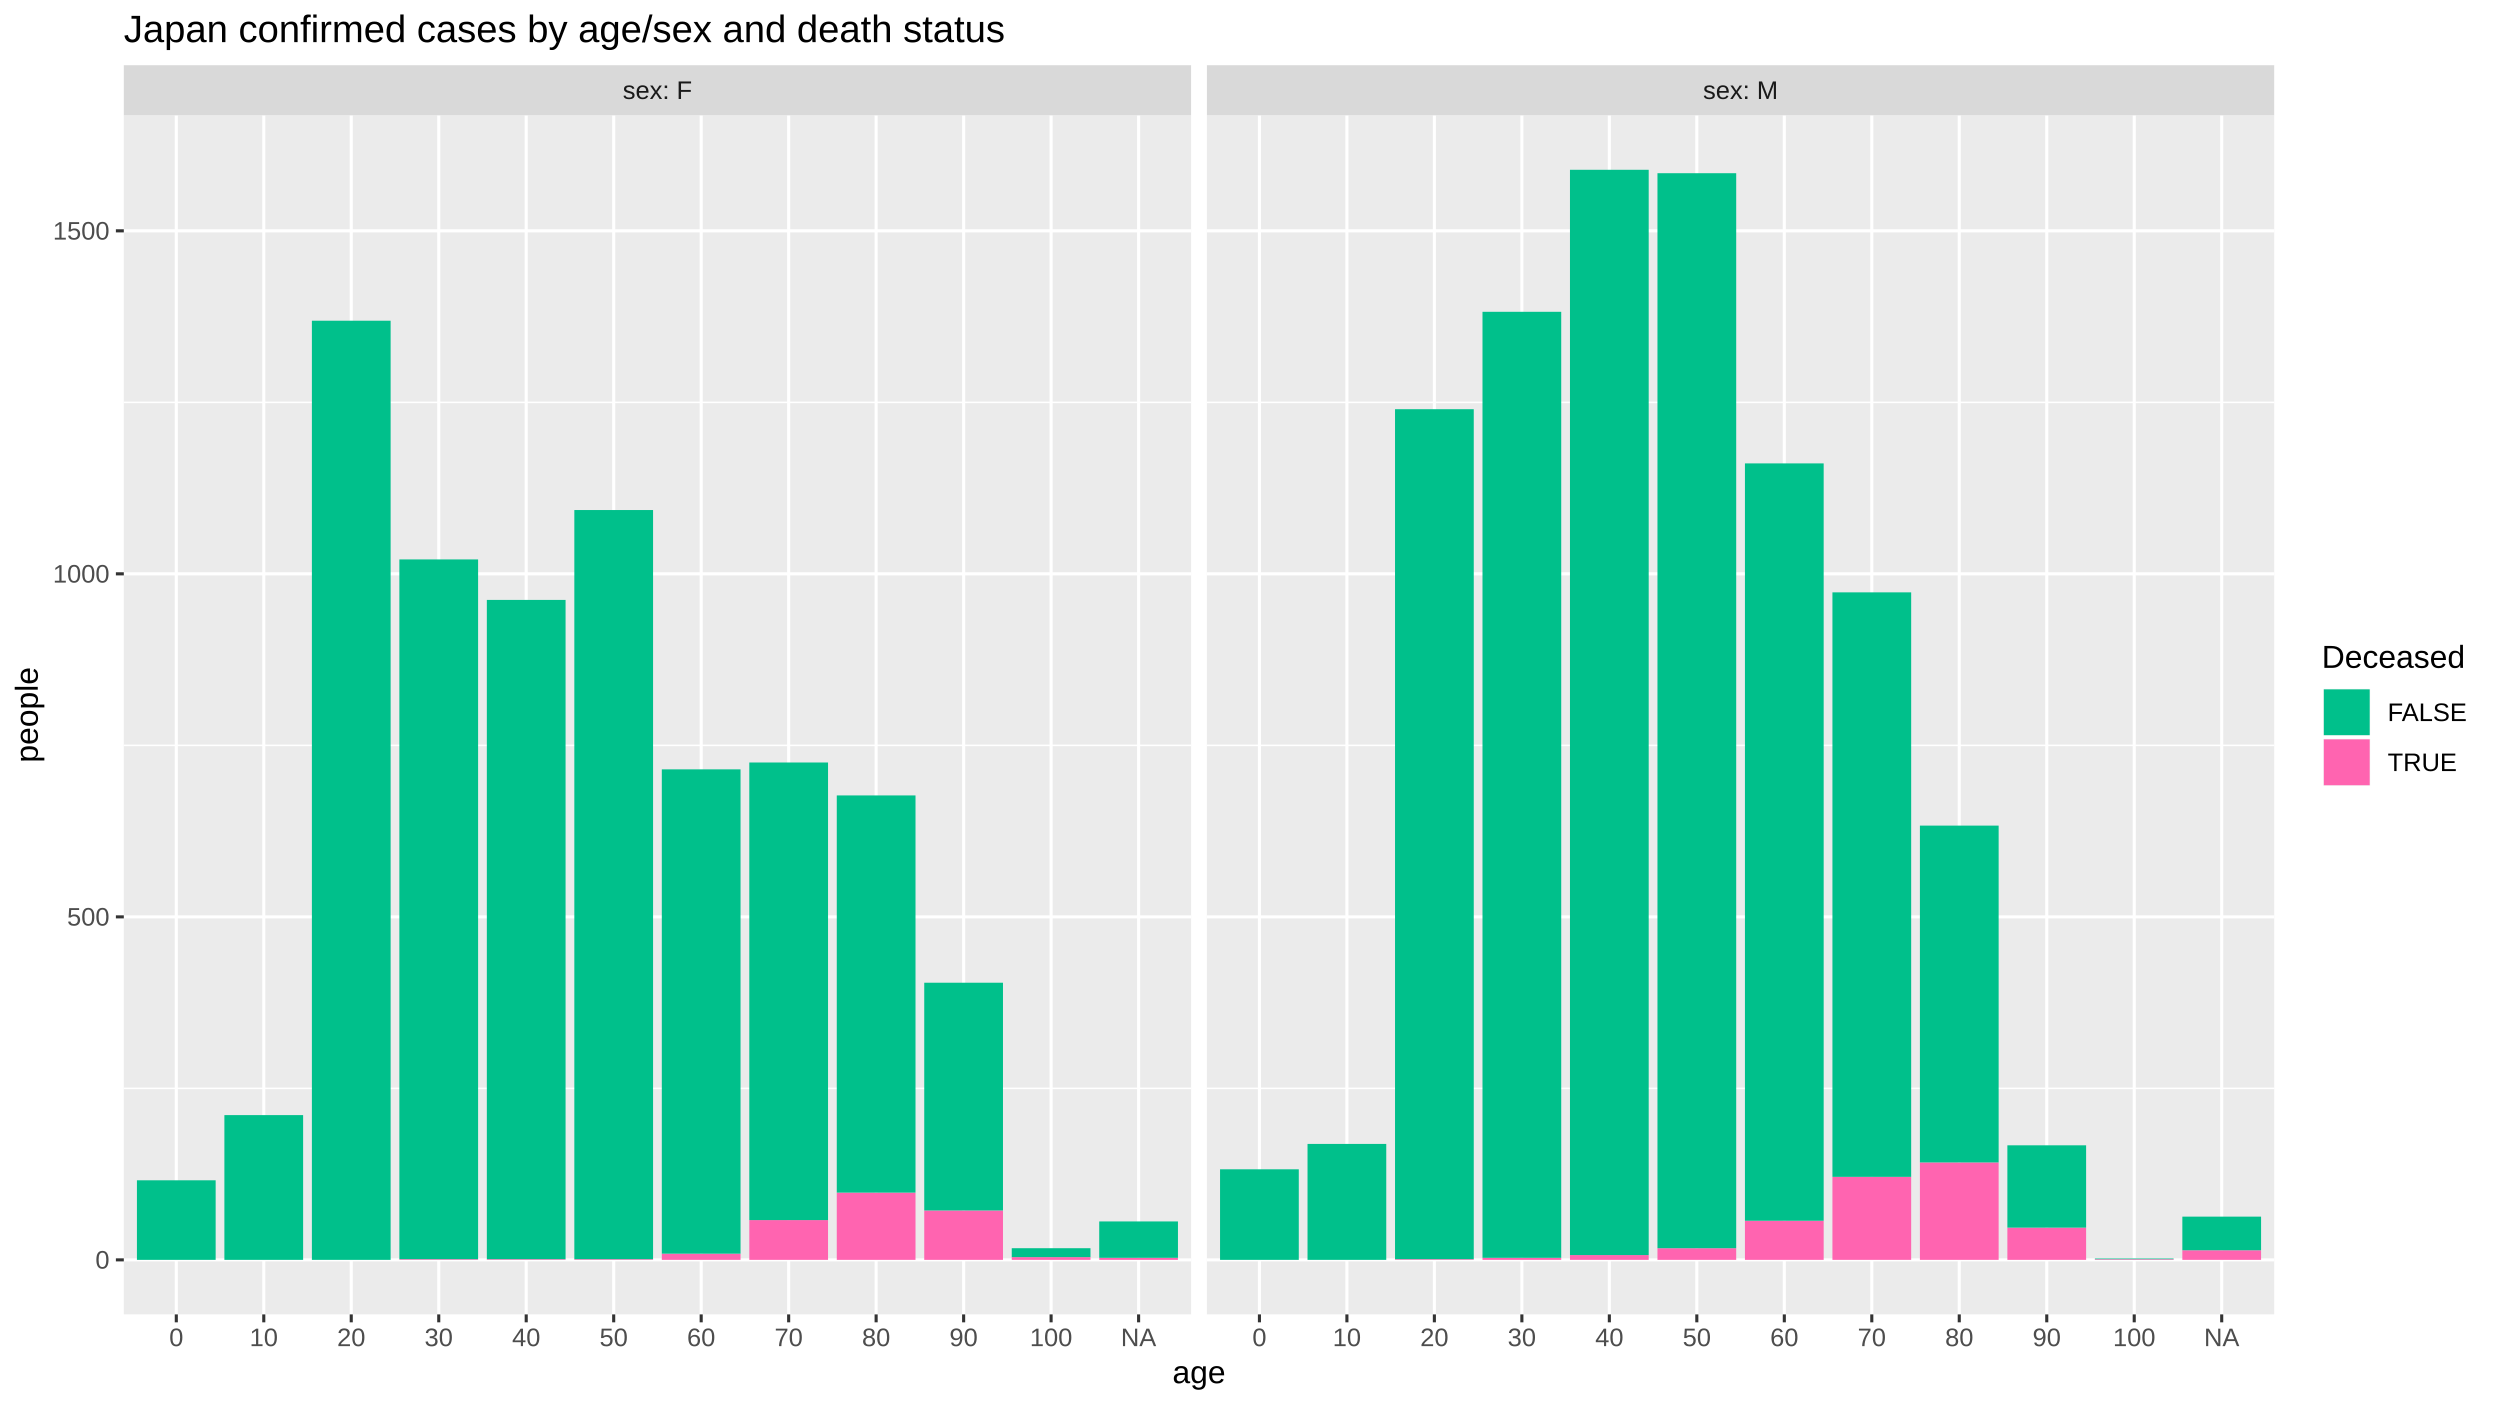
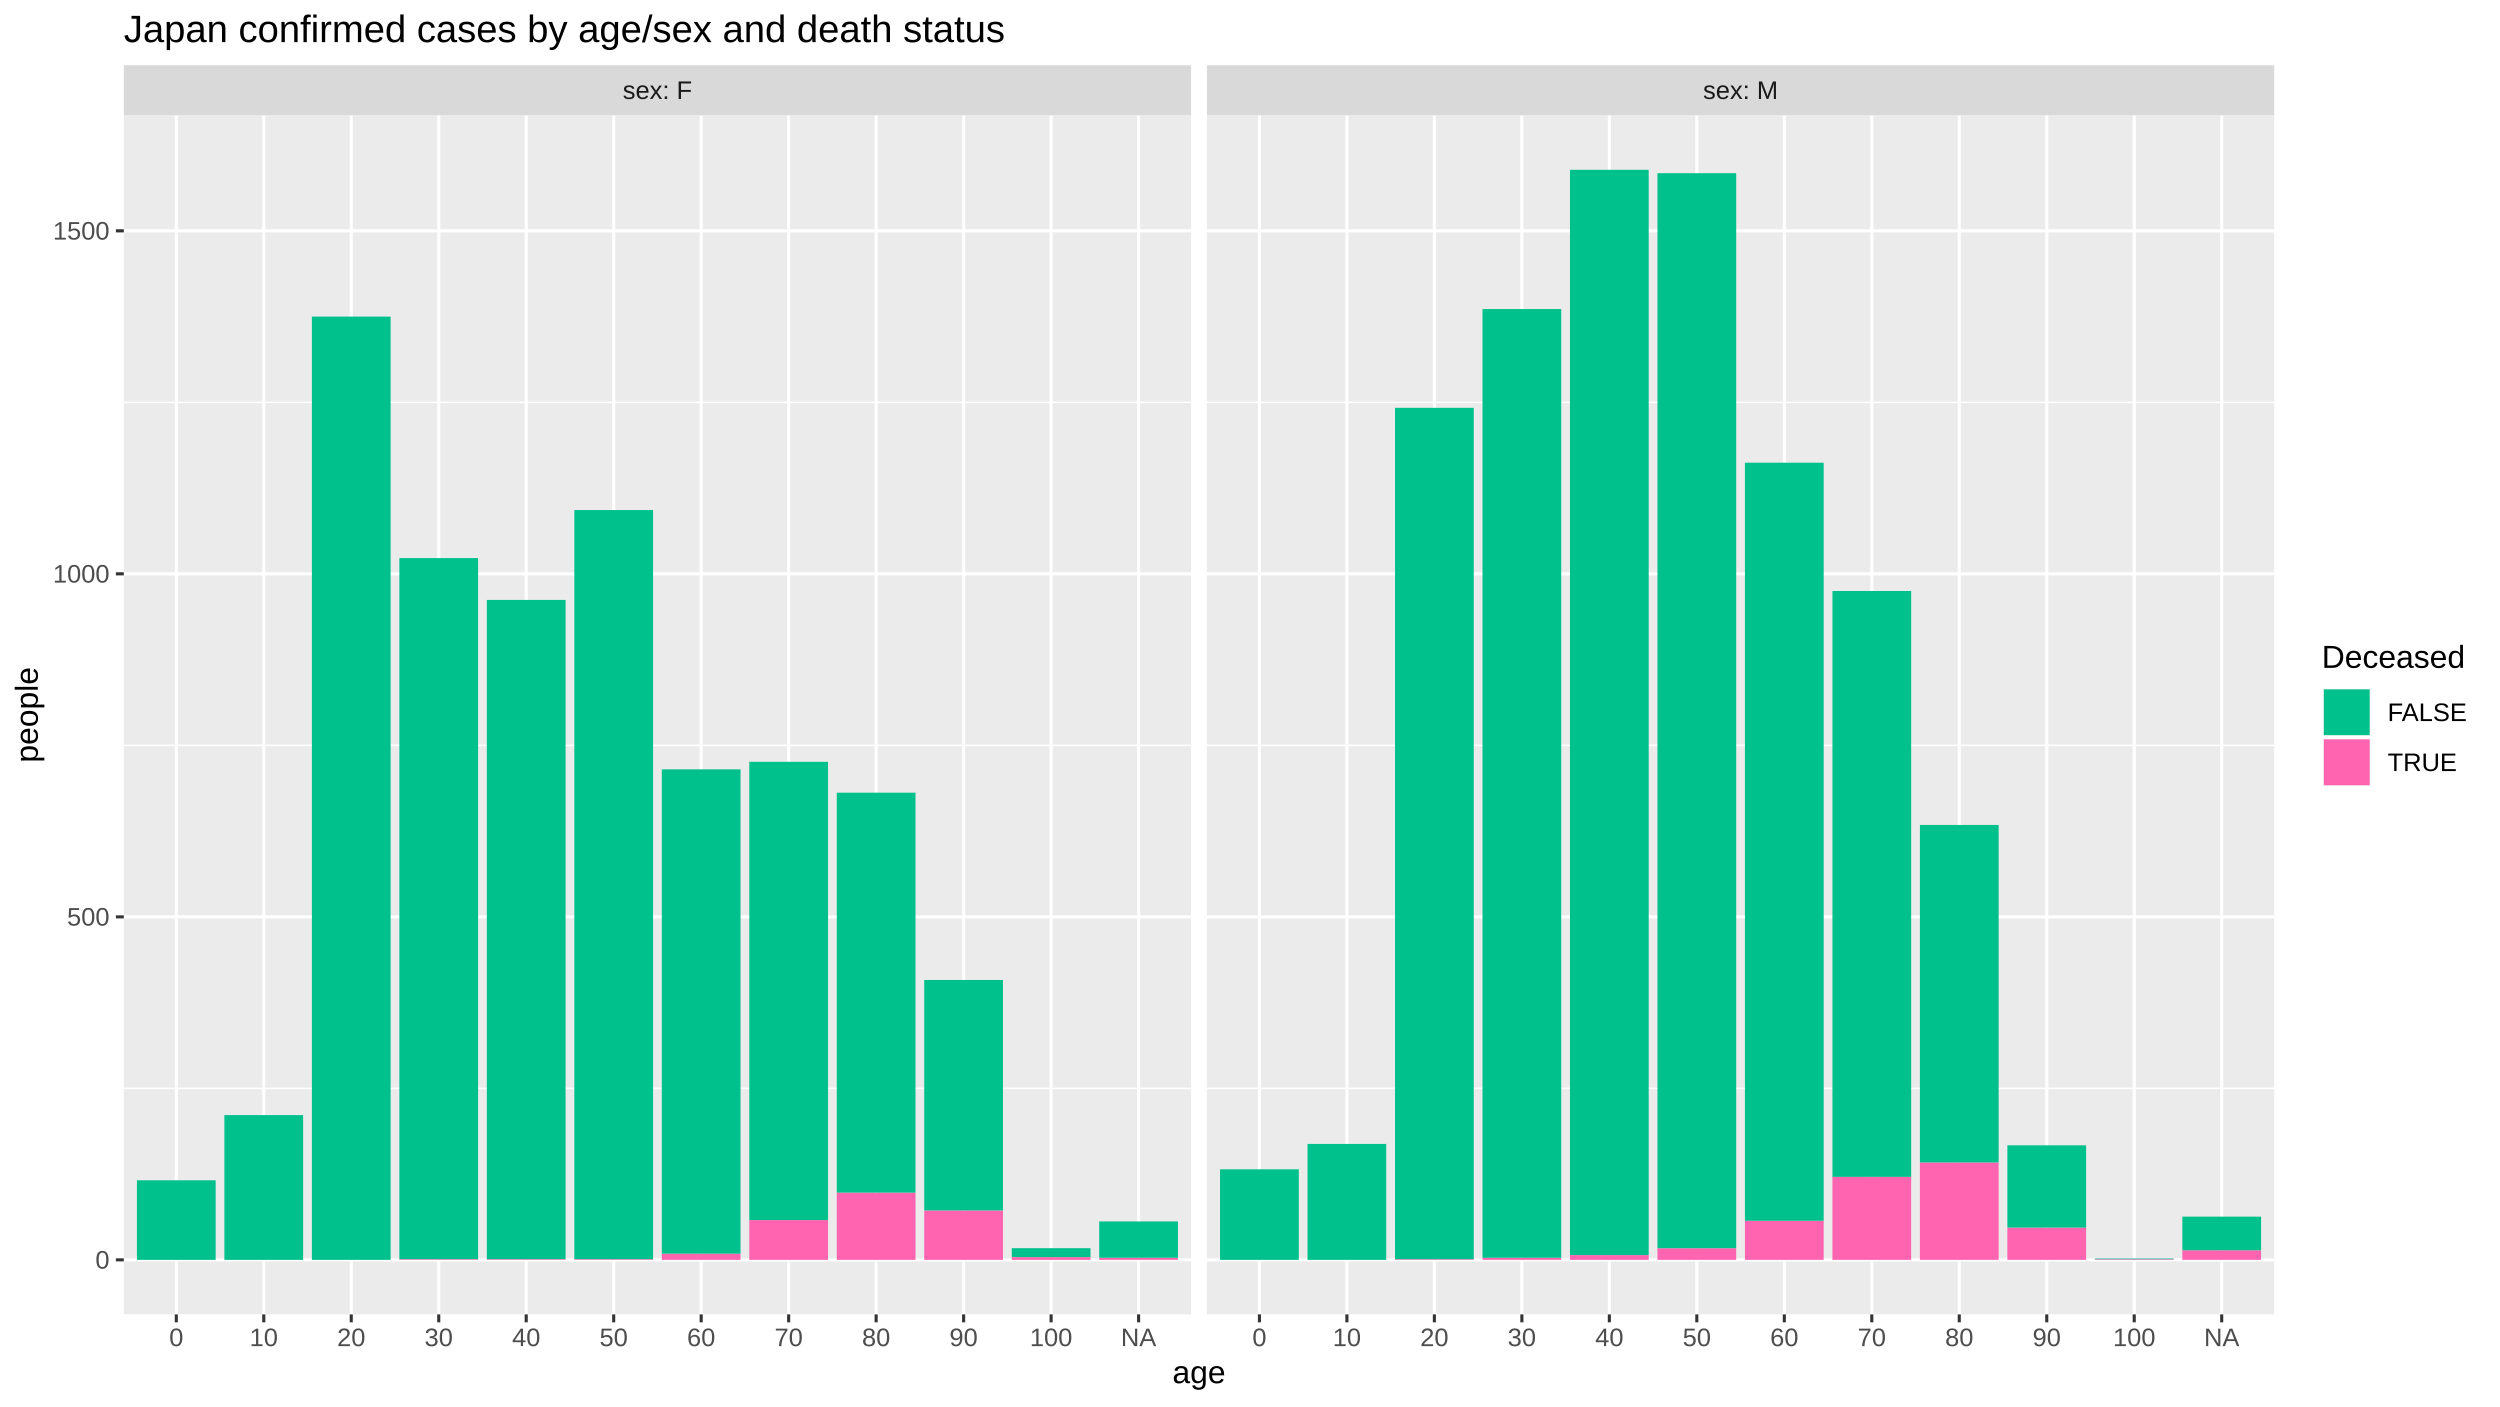
<svg xmlns="http://www.w3.org/2000/svg" viewBox="0 0 864.00 486.00">
  <defs>
    <style type="text/css">
    line, polyline, polygon, path, rect, circle {
      fill: none;
      stroke: #000000;
      stroke-linecap: round;
      stroke-linejoin: round;
      stroke-miterlimit: 10.00;
    }
  </style>
  </defs>
  <rect width="100%" height="100%" style="stroke: none; fill: #FFFFFF;" />
  <rect x="0.00" y="-0" width="864.00" height="486.00" style="stroke-width: 1.07; stroke: #FFFFFF; fill: #FFFFFF;" />
  <defs>
    <clipPath id="cpNDIuNzl8NDExLjY0fDQ1NC4yNXwzOS44NA==">
      <rect x="42.79" y="39.84" width="368.85" height="414.40" />
    </clipPath>
  </defs>
  <rect x="42.79" y="39.84" width="368.85" height="414.40" style="stroke-width: 1.07; stroke: none; fill: #EBEBEB;" clip-path="url(#cpNDIuNzl8NDExLjY0fDQ1NC4yNXwzOS44NA==)" />
  <polyline points="42.79,376.14 411.64,376.14 " style="stroke-width: 0.53; stroke: #FFFFFF; stroke-linecap: butt;" clip-path="url(#cpNDIuNzl8NDExLjY0fDQ1NC4yNXwzOS44NA==)" />
  <polyline points="42.79,257.59 411.64,257.59 " style="stroke-width: 0.53; stroke: #FFFFFF; stroke-linecap: butt;" clip-path="url(#cpNDIuNzl8NDExLjY0fDQ1NC4yNXwzOS44NA==)" />
  <polyline points="42.79,139.05 411.64,139.05 " style="stroke-width: 0.53; stroke: #FFFFFF; stroke-linecap: butt;" clip-path="url(#cpNDIuNzl8NDExLjY0fDQ1NC4yNXwzOS44NA==)" />
  <polyline points="42.79,435.41 411.64,435.41 " style="stroke-width: 1.07; stroke: #FFFFFF; stroke-linecap: butt;" clip-path="url(#cpNDIuNzl8NDExLjY0fDQ1NC4yNXwzOS44NA==)" />
  <polyline points="42.79,316.87 411.64,316.87 " style="stroke-width: 1.07; stroke: #FFFFFF; stroke-linecap: butt;" clip-path="url(#cpNDIuNzl8NDExLjY0fDQ1NC4yNXwzOS44NA==)" />
  <polyline points="42.79,198.32 411.64,198.32 " style="stroke-width: 1.07; stroke: #FFFFFF; stroke-linecap: butt;" clip-path="url(#cpNDIuNzl8NDExLjY0fDQ1NC4yNXwzOS44NA==)" />
  <polyline points="42.79,79.78 411.64,79.78 " style="stroke-width: 1.07; stroke: #FFFFFF; stroke-linecap: butt;" clip-path="url(#cpNDIuNzl8NDExLjY0fDQ1NC4yNXwzOS44NA==)" />
  <polyline points="60.93,454.25 60.93,39.84 " style="stroke-width: 1.07; stroke: #FFFFFF; stroke-linecap: butt;" clip-path="url(#cpNDIuNzl8NDExLjY0fDQ1NC4yNXwzOS44NA==)" />
  <polyline points="91.16,454.25 91.16,39.84 " style="stroke-width: 1.07; stroke: #FFFFFF; stroke-linecap: butt;" clip-path="url(#cpNDIuNzl8NDExLjY0fDQ1NC4yNXwzOS44NA==)" />
  <polyline points="121.39,454.25 121.39,39.84 " style="stroke-width: 1.07; stroke: #FFFFFF; stroke-linecap: butt;" clip-path="url(#cpNDIuNzl8NDExLjY0fDQ1NC4yNXwzOS44NA==)" />
  <polyline points="151.63,454.25 151.63,39.84 " style="stroke-width: 1.07; stroke: #FFFFFF; stroke-linecap: butt;" clip-path="url(#cpNDIuNzl8NDExLjY0fDQ1NC4yNXwzOS44NA==)" />
  <polyline points="181.86,454.25 181.86,39.84 " style="stroke-width: 1.07; stroke: #FFFFFF; stroke-linecap: butt;" clip-path="url(#cpNDIuNzl8NDExLjY0fDQ1NC4yNXwzOS44NA==)" />
  <polyline points="212.09,454.25 212.09,39.84 " style="stroke-width: 1.07; stroke: #FFFFFF; stroke-linecap: butt;" clip-path="url(#cpNDIuNzl8NDExLjY0fDQ1NC4yNXwzOS44NA==)" />
  <polyline points="242.33,454.25 242.33,39.84 " style="stroke-width: 1.07; stroke: #FFFFFF; stroke-linecap: butt;" clip-path="url(#cpNDIuNzl8NDExLjY0fDQ1NC4yNXwzOS44NA==)" />
  <polyline points="272.56,454.25 272.56,39.84 " style="stroke-width: 1.07; stroke: #FFFFFF; stroke-linecap: butt;" clip-path="url(#cpNDIuNzl8NDExLjY0fDQ1NC4yNXwzOS44NA==)" />
  <polyline points="302.79,454.25 302.79,39.84 " style="stroke-width: 1.07; stroke: #FFFFFF; stroke-linecap: butt;" clip-path="url(#cpNDIuNzl8NDExLjY0fDQ1NC4yNXwzOS44NA==)" />
  <polyline points="333.03,454.25 333.03,39.84 " style="stroke-width: 1.07; stroke: #FFFFFF; stroke-linecap: butt;" clip-path="url(#cpNDIuNzl8NDExLjY0fDQ1NC4yNXwzOS44NA==)" />
  <polyline points="363.26,454.25 363.26,39.84 " style="stroke-width: 1.07; stroke: #FFFFFF; stroke-linecap: butt;" clip-path="url(#cpNDIuNzl8NDExLjY0fDQ1NC4yNXwzOS44NA==)" />
  <polyline points="393.50,454.25 393.50,39.84 " style="stroke-width: 1.07; stroke: #FFFFFF; stroke-linecap: butt;" clip-path="url(#cpNDIuNzl8NDExLjY0fDQ1NC4yNXwzOS44NA==)" />
  <rect x="47.32" y="407.91" width="27.21" height="27.50" style="stroke-width: 1.07; stroke: none; stroke-linecap: butt; fill: #00C08B;" clip-path="url(#cpNDIuNzl8NDExLjY0fDQ1NC4yNXwzOS44NA==)" />
  <rect x="77.55" y="385.38" width="27.21" height="50.03" style="stroke-width: 1.07; stroke: none; stroke-linecap: butt; fill: #00C08B;" clip-path="url(#cpNDIuNzl8NDExLjY0fDQ1NC4yNXwzOS44NA==)" />
-   <rect x="107.79" y="110.84" width="27.21" height="324.57" style="stroke-width: 1.07; stroke: none; stroke-linecap: butt; fill: #00C08B;" clip-path="url(#cpNDIuNzl8NDExLjY0fDQ1NC4yNXwzOS44NA==)" />
+   <rect x="107.79" y="109.42" width="27.21" height="325.99" style="stroke-width: 1.07; stroke: none; stroke-linecap: butt; fill: #00C08B;" clip-path="url(#cpNDIuNzl8NDExLjY0fDQ1NC4yNXwzOS44NA==)" />
  <rect x="138.02" y="435.17" width="27.21" height="0.24" style="stroke-width: 1.07; stroke: none; stroke-linecap: butt; fill: #FF64B0;" clip-path="url(#cpNDIuNzl8NDExLjY0fDQ1NC4yNXwzOS44NA==)" />
-   <rect x="138.02" y="193.34" width="27.21" height="241.83" style="stroke-width: 1.07; stroke: none; stroke-linecap: butt; fill: #00C08B;" clip-path="url(#cpNDIuNzl8NDExLjY0fDQ1NC4yNXwzOS44NA==)" />
+   <rect x="138.02" y="192.87" width="27.21" height="242.30" style="stroke-width: 1.07; stroke: none; stroke-linecap: butt; fill: #00C08B;" clip-path="url(#cpNDIuNzl8NDExLjY0fDQ1NC4yNXwzOS44NA==)" />
  <rect x="168.25" y="435.17" width="27.21" height="0.24" style="stroke-width: 1.07; stroke: none; stroke-linecap: butt; fill: #FF64B0;" clip-path="url(#cpNDIuNzl8NDExLjY0fDQ1NC4yNXwzOS44NA==)" />
  <rect x="168.25" y="207.33" width="27.21" height="227.84" style="stroke-width: 1.07; stroke: none; stroke-linecap: butt; fill: #00C08B;" clip-path="url(#cpNDIuNzl8NDExLjY0fDQ1NC4yNXwzOS44NA==)" />
  <rect x="198.49" y="435.17" width="27.21" height="0.24" style="stroke-width: 1.07; stroke: none; stroke-linecap: butt; fill: #FF64B0;" clip-path="url(#cpNDIuNzl8NDExLjY0fDQ1NC4yNXwzOS44NA==)" />
  <rect x="198.49" y="176.27" width="27.21" height="258.90" style="stroke-width: 1.07; stroke: none; stroke-linecap: butt; fill: #00C08B;" clip-path="url(#cpNDIuNzl8NDExLjY0fDQ1NC4yNXwzOS44NA==)" />
  <rect x="228.72" y="433.28" width="27.21" height="2.13" style="stroke-width: 1.07; stroke: none; stroke-linecap: butt; fill: #FF64B0;" clip-path="url(#cpNDIuNzl8NDExLjY0fDQ1NC4yNXwzOS44NA==)" />
  <rect x="228.72" y="265.89" width="27.21" height="167.38" style="stroke-width: 1.07; stroke: none; stroke-linecap: butt; fill: #00C08B;" clip-path="url(#cpNDIuNzl8NDExLjY0fDQ1NC4yNXwzOS44NA==)" />
  <rect x="258.96" y="421.66" width="27.21" height="13.75" style="stroke-width: 1.07; stroke: none; stroke-linecap: butt; fill: #FF64B0;" clip-path="url(#cpNDIuNzl8NDExLjY0fDQ1NC4yNXwzOS44NA==)" />
-   <rect x="258.96" y="263.52" width="27.21" height="158.14" style="stroke-width: 1.07; stroke: none; stroke-linecap: butt; fill: #00C08B;" clip-path="url(#cpNDIuNzl8NDExLjY0fDQ1NC4yNXwzOS44NA==)" />
+   <rect x="258.96" y="263.28" width="27.21" height="158.37" style="stroke-width: 1.07; stroke: none; stroke-linecap: butt; fill: #00C08B;" clip-path="url(#cpNDIuNzl8NDExLjY0fDQ1NC4yNXwzOS44NA==)" />
  <rect x="289.19" y="412.18" width="27.21" height="23.23" style="stroke-width: 1.07; stroke: none; stroke-linecap: butt; fill: #FF64B0;" clip-path="url(#cpNDIuNzl8NDExLjY0fDQ1NC4yNXwzOS44NA==)" />
-   <rect x="289.19" y="274.90" width="27.21" height="137.27" style="stroke-width: 1.07; stroke: none; stroke-linecap: butt; fill: #00C08B;" clip-path="url(#cpNDIuNzl8NDExLjY0fDQ1NC4yNXwzOS44NA==)" />
+   <rect x="289.19" y="273.95" width="27.21" height="138.22" style="stroke-width: 1.07; stroke: none; stroke-linecap: butt; fill: #00C08B;" clip-path="url(#cpNDIuNzl8NDExLjY0fDQ1NC4yNXwzOS44NA==)" />
  <rect x="319.42" y="418.34" width="27.21" height="17.07" style="stroke-width: 1.07; stroke: none; stroke-linecap: butt; fill: #FF64B0;" clip-path="url(#cpNDIuNzl8NDExLjY0fDQ1NC4yNXwzOS44NA==)" />
-   <rect x="319.42" y="339.63" width="27.21" height="78.71" style="stroke-width: 1.07; stroke: none; stroke-linecap: butt; fill: #00C08B;" clip-path="url(#cpNDIuNzl8NDExLjY0fDQ1NC4yNXwzOS44NA==)" />
+   <rect x="319.42" y="338.68" width="27.21" height="79.66" style="stroke-width: 1.07; stroke: none; stroke-linecap: butt; fill: #00C08B;" clip-path="url(#cpNDIuNzl8NDExLjY0fDQ1NC4yNXwzOS44NA==)" />
  <rect x="349.66" y="434.46" width="27.21" height="0.95" style="stroke-width: 1.07; stroke: none; stroke-linecap: butt; fill: #FF64B0;" clip-path="url(#cpNDIuNzl8NDExLjY0fDQ1NC4yNXwzOS44NA==)" />
  <rect x="349.66" y="431.38" width="27.21" height="3.08" style="stroke-width: 1.07; stroke: none; stroke-linecap: butt; fill: #00C08B;" clip-path="url(#cpNDIuNzl8NDExLjY0fDQ1NC4yNXwzOS44NA==)" />
  <rect x="379.89" y="434.70" width="27.21" height="0.71" style="stroke-width: 1.07; stroke: none; stroke-linecap: butt; fill: #FF64B0;" clip-path="url(#cpNDIuNzl8NDExLjY0fDQ1NC4yNXwzOS44NA==)" />
  <rect x="379.89" y="422.13" width="27.21" height="12.57" style="stroke-width: 1.07; stroke: none; stroke-linecap: butt; fill: #00C08B;" clip-path="url(#cpNDIuNzl8NDExLjY0fDQ1NC4yNXwzOS44NA==)" />
  <defs>
    <clipPath id="cpMC4wMHw4NjQuMDB8NDg2LjAwfDAuMDA=">
      <rect x="0.00" y="0.00" width="864.00" height="486.00" />
    </clipPath>
  </defs>
  <defs>
    <clipPath id="cpNDE3LjExfDc4NS45N3w0NTQuMjV8MzkuODQ=">
      <rect x="417.11" y="39.84" width="368.85" height="414.40" />
    </clipPath>
  </defs>
  <rect x="417.11" y="39.84" width="368.85" height="414.40" style="stroke-width: 1.07; stroke: none; fill: #EBEBEB;" clip-path="url(#cpNDE3LjExfDc4NS45N3w0NTQuMjV8MzkuODQ=)" />
  <polyline points="417.11,376.14 785.97,376.14 " style="stroke-width: 0.53; stroke: #FFFFFF; stroke-linecap: butt;" clip-path="url(#cpNDE3LjExfDc4NS45N3w0NTQuMjV8MzkuODQ=)" />
  <polyline points="417.11,257.59 785.97,257.59 " style="stroke-width: 0.53; stroke: #FFFFFF; stroke-linecap: butt;" clip-path="url(#cpNDE3LjExfDc4NS45N3w0NTQuMjV8MzkuODQ=)" />
  <polyline points="417.11,139.05 785.97,139.05 " style="stroke-width: 0.53; stroke: #FFFFFF; stroke-linecap: butt;" clip-path="url(#cpNDE3LjExfDc4NS45N3w0NTQuMjV8MzkuODQ=)" />
  <polyline points="417.11,435.41 785.97,435.41 " style="stroke-width: 1.07; stroke: #FFFFFF; stroke-linecap: butt;" clip-path="url(#cpNDE3LjExfDc4NS45N3w0NTQuMjV8MzkuODQ=)" />
  <polyline points="417.11,316.87 785.97,316.87 " style="stroke-width: 1.07; stroke: #FFFFFF; stroke-linecap: butt;" clip-path="url(#cpNDE3LjExfDc4NS45N3w0NTQuMjV8MzkuODQ=)" />
  <polyline points="417.11,198.32 785.97,198.32 " style="stroke-width: 1.07; stroke: #FFFFFF; stroke-linecap: butt;" clip-path="url(#cpNDE3LjExfDc4NS45N3w0NTQuMjV8MzkuODQ=)" />
  <polyline points="417.11,79.78 785.97,79.78 " style="stroke-width: 1.07; stroke: #FFFFFF; stroke-linecap: butt;" clip-path="url(#cpNDE3LjExfDc4NS45N3w0NTQuMjV8MzkuODQ=)" />
  <polyline points="435.26,454.25 435.26,39.84 " style="stroke-width: 1.07; stroke: #FFFFFF; stroke-linecap: butt;" clip-path="url(#cpNDE3LjExfDc4NS45N3w0NTQuMjV8MzkuODQ=)" />
  <polyline points="465.49,454.25 465.49,39.84 " style="stroke-width: 1.07; stroke: #FFFFFF; stroke-linecap: butt;" clip-path="url(#cpNDE3LjExfDc4NS45N3w0NTQuMjV8MzkuODQ=)" />
  <polyline points="495.72,454.25 495.72,39.84 " style="stroke-width: 1.07; stroke: #FFFFFF; stroke-linecap: butt;" clip-path="url(#cpNDE3LjExfDc4NS45N3w0NTQuMjV8MzkuODQ=)" />
  <polyline points="525.96,454.25 525.96,39.84 " style="stroke-width: 1.07; stroke: #FFFFFF; stroke-linecap: butt;" clip-path="url(#cpNDE3LjExfDc4NS45N3w0NTQuMjV8MzkuODQ=)" />
  <polyline points="556.19,454.25 556.19,39.84 " style="stroke-width: 1.07; stroke: #FFFFFF; stroke-linecap: butt;" clip-path="url(#cpNDE3LjExfDc4NS45N3w0NTQuMjV8MzkuODQ=)" />
  <polyline points="586.42,454.25 586.42,39.84 " style="stroke-width: 1.07; stroke: #FFFFFF; stroke-linecap: butt;" clip-path="url(#cpNDE3LjExfDc4NS45N3w0NTQuMjV8MzkuODQ=)" />
  <polyline points="616.66,454.25 616.66,39.84 " style="stroke-width: 1.07; stroke: #FFFFFF; stroke-linecap: butt;" clip-path="url(#cpNDE3LjExfDc4NS45N3w0NTQuMjV8MzkuODQ=)" />
  <polyline points="646.89,454.25 646.89,39.84 " style="stroke-width: 1.07; stroke: #FFFFFF; stroke-linecap: butt;" clip-path="url(#cpNDE3LjExfDc4NS45N3w0NTQuMjV8MzkuODQ=)" />
  <polyline points="677.12,454.25 677.12,39.84 " style="stroke-width: 1.07; stroke: #FFFFFF; stroke-linecap: butt;" clip-path="url(#cpNDE3LjExfDc4NS45N3w0NTQuMjV8MzkuODQ=)" />
  <polyline points="707.36,454.25 707.36,39.84 " style="stroke-width: 1.07; stroke: #FFFFFF; stroke-linecap: butt;" clip-path="url(#cpNDE3LjExfDc4NS45N3w0NTQuMjV8MzkuODQ=)" />
  <polyline points="737.59,454.25 737.59,39.84 " style="stroke-width: 1.07; stroke: #FFFFFF; stroke-linecap: butt;" clip-path="url(#cpNDE3LjExfDc4NS45N3w0NTQuMjV8MzkuODQ=)" />
  <polyline points="767.82,454.25 767.82,39.84 " style="stroke-width: 1.07; stroke: #FFFFFF; stroke-linecap: butt;" clip-path="url(#cpNDE3LjExfDc4NS45N3w0NTQuMjV8MzkuODQ=)" />
  <rect x="421.65" y="404.11" width="27.21" height="31.30" style="stroke-width: 1.07; stroke: none; stroke-linecap: butt; fill: #00C08B;" clip-path="url(#cpNDE3LjExfDc4NS45N3w0NTQuMjV8MzkuODQ=)" />
  <rect x="451.88" y="395.34" width="27.21" height="40.07" style="stroke-width: 1.07; stroke: none; stroke-linecap: butt; fill: #00C08B;" clip-path="url(#cpNDE3LjExfDc4NS45N3w0NTQuMjV8MzkuODQ=)" />
  <rect x="482.12" y="435.17" width="27.21" height="0.24" style="stroke-width: 1.07; stroke: none; stroke-linecap: butt; fill: #FF64B0;" clip-path="url(#cpNDE3LjExfDc4NS45N3w0NTQuMjV8MzkuODQ=)" />
-   <rect x="482.12" y="141.42" width="27.21" height="293.75" style="stroke-width: 1.07; stroke: none; stroke-linecap: butt; fill: #00C08B;" clip-path="url(#cpNDE3LjExfDc4NS45N3w0NTQuMjV8MzkuODQ=)" />
+   <rect x="482.12" y="140.95" width="27.21" height="294.23" style="stroke-width: 1.07; stroke: none; stroke-linecap: butt; fill: #00C08B;" clip-path="url(#cpNDE3LjExfDc4NS45N3w0NTQuMjV8MzkuODQ=)" />
  <rect x="512.35" y="434.70" width="27.21" height="0.71" style="stroke-width: 1.07; stroke: none; stroke-linecap: butt; fill: #FF64B0;" clip-path="url(#cpNDE3LjExfDc4NS45N3w0NTQuMjV8MzkuODQ=)" />
-   <rect x="512.35" y="107.76" width="27.21" height="326.94" style="stroke-width: 1.07; stroke: none; stroke-linecap: butt; fill: #00C08B;" clip-path="url(#cpNDE3LjExfDc4NS45N3w0NTQuMjV8MzkuODQ=)" />
+   <rect x="512.35" y="106.81" width="27.21" height="327.89" style="stroke-width: 1.07; stroke: none; stroke-linecap: butt; fill: #00C08B;" clip-path="url(#cpNDE3LjExfDc4NS45N3w0NTQuMjV8MzkuODQ=)" />
  <rect x="542.58" y="433.75" width="27.21" height="1.66" style="stroke-width: 1.07; stroke: none; stroke-linecap: butt; fill: #FF64B0;" clip-path="url(#cpNDE3LjExfDc4NS45N3w0NTQuMjV8MzkuODQ=)" />
  <rect x="542.58" y="58.68" width="27.21" height="375.07" style="stroke-width: 1.07; stroke: none; stroke-linecap: butt; fill: #00C08B;" clip-path="url(#cpNDE3LjExfDc4NS45N3w0NTQuMjV8MzkuODQ=)" />
  <rect x="572.82" y="431.38" width="27.21" height="4.03" style="stroke-width: 1.07; stroke: none; stroke-linecap: butt; fill: #FF64B0;" clip-path="url(#cpNDE3LjExfDc4NS45N3w0NTQuMjV8MzkuODQ=)" />
  <rect x="572.82" y="59.86" width="27.21" height="371.52" style="stroke-width: 1.07; stroke: none; stroke-linecap: butt; fill: #00C08B;" clip-path="url(#cpNDE3LjExfDc4NS45N3w0NTQuMjV8MzkuODQ=)" />
  <rect x="603.05" y="421.90" width="27.21" height="13.51" style="stroke-width: 1.07; stroke: none; stroke-linecap: butt; fill: #FF64B0;" clip-path="url(#cpNDE3LjExfDc4NS45N3w0NTQuMjV8MzkuODQ=)" />
-   <rect x="603.05" y="160.15" width="27.21" height="261.74" style="stroke-width: 1.07; stroke: none; stroke-linecap: butt; fill: #00C08B;" clip-path="url(#cpNDE3LjExfDc4NS45N3w0NTQuMjV8MzkuODQ=)" />
+   <rect x="603.05" y="159.91" width="27.21" height="261.98" style="stroke-width: 1.07; stroke: none; stroke-linecap: butt; fill: #00C08B;" clip-path="url(#cpNDE3LjExfDc4NS45N3w0NTQuMjV8MzkuODQ=)" />
  <rect x="633.29" y="406.72" width="27.21" height="28.69" style="stroke-width: 1.07; stroke: none; stroke-linecap: butt; fill: #FF64B0;" clip-path="url(#cpNDE3LjExfDc4NS45N3w0NTQuMjV8MzkuODQ=)" />
-   <rect x="633.29" y="204.72" width="27.21" height="202.00" style="stroke-width: 1.07; stroke: none; stroke-linecap: butt; fill: #00C08B;" clip-path="url(#cpNDE3LjExfDc4NS45N3w0NTQuMjV8MzkuODQ=)" />
+   <rect x="633.29" y="204.25" width="27.21" height="202.47" style="stroke-width: 1.07; stroke: none; stroke-linecap: butt; fill: #00C08B;" clip-path="url(#cpNDE3LjExfDc4NS45N3w0NTQuMjV8MzkuODQ=)" />
  <rect x="663.52" y="401.74" width="27.21" height="33.67" style="stroke-width: 1.07; stroke: none; stroke-linecap: butt; fill: #FF64B0;" clip-path="url(#cpNDE3LjExfDc4NS45N3w0NTQuMjV8MzkuODQ=)" />
-   <rect x="663.52" y="285.33" width="27.21" height="116.41" style="stroke-width: 1.07; stroke: none; stroke-linecap: butt; fill: #00C08B;" clip-path="url(#cpNDE3LjExfDc4NS45N3w0NTQuMjV8MzkuODQ=)" />
+   <rect x="663.52" y="285.10" width="27.21" height="116.65" style="stroke-width: 1.07; stroke: none; stroke-linecap: butt; fill: #00C08B;" clip-path="url(#cpNDE3LjExfDc4NS45N3w0NTQuMjV8MzkuODQ=)" />
  <rect x="693.75" y="424.27" width="27.21" height="11.14" style="stroke-width: 1.07; stroke: none; stroke-linecap: butt; fill: #FF64B0;" clip-path="url(#cpNDE3LjExfDc4NS45N3w0NTQuMjV8MzkuODQ=)" />
  <rect x="693.75" y="395.82" width="27.21" height="28.45" style="stroke-width: 1.07; stroke: none; stroke-linecap: butt; fill: #00C08B;" clip-path="url(#cpNDE3LjExfDc4NS45N3w0NTQuMjV8MzkuODQ=)" />
  <rect x="723.99" y="435.17" width="27.21" height="0.24" style="stroke-width: 1.07; stroke: none; stroke-linecap: butt; fill: #FF64B0;" clip-path="url(#cpNDE3LjExfDc4NS45N3w0NTQuMjV8MzkuODQ=)" />
  <rect x="723.99" y="434.94" width="27.21" height="0.24" style="stroke-width: 1.07; stroke: none; stroke-linecap: butt; fill: #00C08B;" clip-path="url(#cpNDE3LjExfDc4NS45N3w0NTQuMjV8MzkuODQ=)" />
  <rect x="754.22" y="432.09" width="27.21" height="3.32" style="stroke-width: 1.07; stroke: none; stroke-linecap: butt; fill: #FF64B0;" clip-path="url(#cpNDE3LjExfDc4NS45N3w0NTQuMjV8MzkuODQ=)" />
  <rect x="754.22" y="420.47" width="27.21" height="11.62" style="stroke-width: 1.07; stroke: none; stroke-linecap: butt; fill: #00C08B;" clip-path="url(#cpNDE3LjExfDc4NS45N3w0NTQuMjV8MzkuODQ=)" />
  <defs>
    <clipPath id="cpMC4wMHw4NjQuMDB8NDg2LjAwfDAuMDA=">
      <rect x="0.00" y="0.00" width="864.00" height="486.00" />
    </clipPath>
  </defs>
  <defs>
    <clipPath id="cpNDIuNzl8NDExLjY0fDM5Ljg0fDIyLjUz">
      <rect x="42.79" y="22.53" width="368.85" height="17.31" />
    </clipPath>
  </defs>
  <rect x="42.79" y="22.53" width="368.85" height="17.31" style="stroke-width: 1.07; stroke: none; fill: #D9D9D9;" clip-path="url(#cpNDIuNzl8NDExLjY0fDM5Ljg0fDIyLjUz)" />
  <g clip-path="url(#cpNDIuNzl8NDExLjY0fDM5Ljg0fDIyLjUz)">
    <text x="215.23" y="34.21" style="font-size: 8.80px; fill: #1A1A1A; font-family: Liberation Sans;" textLength="23.96px" lengthAdjust="spacingAndGlyphs">sex: F</text>
  </g>
  <defs>
    <clipPath id="cpMC4wMHw4NjQuMDB8NDg2LjAwfDAuMDA=">
      <rect x="0.00" y="0.00" width="864.00" height="486.00" />
    </clipPath>
  </defs>
  <defs>
    <clipPath id="cpNDE3LjExfDc4NS45N3wzOS44NHwyMi41Mw==">
      <rect x="417.11" y="22.53" width="368.85" height="17.31" />
    </clipPath>
  </defs>
  <rect x="417.11" y="22.53" width="368.85" height="17.31" style="stroke-width: 1.07; stroke: none; fill: #D9D9D9;" clip-path="url(#cpNDE3LjExfDc4NS45N3wzOS44NHwyMi41Mw==)" />
  <g clip-path="url(#cpNDE3LjExfDc4NS45N3wzOS44NHwyMi41Mw==)">
    <text x="588.58" y="34.21" style="font-size: 8.80px; fill: #1A1A1A; font-family: Liberation Sans;" textLength="25.91px" lengthAdjust="spacingAndGlyphs">sex: M</text>
  </g>
  <defs>
    <clipPath id="cpMC4wMHw4NjQuMDB8NDg2LjAwfDAuMDA=">
      <rect x="0.00" y="0.00" width="864.00" height="486.00" />
    </clipPath>
  </defs>
  <polyline points="60.93,456.99 60.93,454.25 " style="stroke-width: 1.07; stroke: #333333; stroke-linecap: butt;" clip-path="url(#cpMC4wMHw4NjQuMDB8NDg2LjAwfDAuMDA=)" />
  <polyline points="91.16,456.99 91.16,454.25 " style="stroke-width: 1.07; stroke: #333333; stroke-linecap: butt;" clip-path="url(#cpMC4wMHw4NjQuMDB8NDg2LjAwfDAuMDA=)" />
  <polyline points="121.39,456.99 121.39,454.25 " style="stroke-width: 1.07; stroke: #333333; stroke-linecap: butt;" clip-path="url(#cpMC4wMHw4NjQuMDB8NDg2LjAwfDAuMDA=)" />
  <polyline points="151.63,456.99 151.63,454.25 " style="stroke-width: 1.07; stroke: #333333; stroke-linecap: butt;" clip-path="url(#cpMC4wMHw4NjQuMDB8NDg2LjAwfDAuMDA=)" />
  <polyline points="181.86,456.99 181.86,454.25 " style="stroke-width: 1.07; stroke: #333333; stroke-linecap: butt;" clip-path="url(#cpMC4wMHw4NjQuMDB8NDg2LjAwfDAuMDA=)" />
  <polyline points="212.09,456.99 212.09,454.25 " style="stroke-width: 1.07; stroke: #333333; stroke-linecap: butt;" clip-path="url(#cpMC4wMHw4NjQuMDB8NDg2LjAwfDAuMDA=)" />
  <polyline points="242.33,456.99 242.33,454.25 " style="stroke-width: 1.07; stroke: #333333; stroke-linecap: butt;" clip-path="url(#cpMC4wMHw4NjQuMDB8NDg2LjAwfDAuMDA=)" />
  <polyline points="272.56,456.99 272.56,454.25 " style="stroke-width: 1.07; stroke: #333333; stroke-linecap: butt;" clip-path="url(#cpMC4wMHw4NjQuMDB8NDg2LjAwfDAuMDA=)" />
  <polyline points="302.79,456.99 302.79,454.25 " style="stroke-width: 1.07; stroke: #333333; stroke-linecap: butt;" clip-path="url(#cpMC4wMHw4NjQuMDB8NDg2LjAwfDAuMDA=)" />
  <polyline points="333.03,456.99 333.03,454.25 " style="stroke-width: 1.07; stroke: #333333; stroke-linecap: butt;" clip-path="url(#cpMC4wMHw4NjQuMDB8NDg2LjAwfDAuMDA=)" />
  <polyline points="363.26,456.99 363.26,454.25 " style="stroke-width: 1.07; stroke: #333333; stroke-linecap: butt;" clip-path="url(#cpMC4wMHw4NjQuMDB8NDg2LjAwfDAuMDA=)" />
  <polyline points="393.50,456.99 393.50,454.25 " style="stroke-width: 1.07; stroke: #333333; stroke-linecap: butt;" clip-path="url(#cpMC4wMHw4NjQuMDB8NDg2LjAwfDAuMDA=)" />
  <g clip-path="url(#cpMC4wMHw4NjQuMDB8NDg2LjAwfDAuMDA=)">
    <text x="58.48" y="465.23" style="font-size: 8.80px; fill: #4D4D4D; font-family: Liberation Sans;" textLength="4.89px" lengthAdjust="spacingAndGlyphs">0</text>
  </g>
  <g clip-path="url(#cpMC4wMHw4NjQuMDB8NDg2LjAwfDAuMDA=)">
    <text x="86.27" y="465.23" style="font-size: 8.80px; fill: #4D4D4D; font-family: Liberation Sans;" textLength="9.79px" lengthAdjust="spacingAndGlyphs">10</text>
  </g>
  <g clip-path="url(#cpMC4wMHw4NjQuMDB8NDg2LjAwfDAuMDA=)">
    <text x="116.50" y="465.23" style="font-size: 8.80px; fill: #4D4D4D; font-family: Liberation Sans;" textLength="9.79px" lengthAdjust="spacingAndGlyphs">20</text>
  </g>
  <g clip-path="url(#cpMC4wMHw4NjQuMDB8NDg2LjAwfDAuMDA=)">
    <text x="146.73" y="465.23" style="font-size: 8.80px; fill: #4D4D4D; font-family: Liberation Sans;" textLength="9.79px" lengthAdjust="spacingAndGlyphs">30</text>
  </g>
  <g clip-path="url(#cpMC4wMHw4NjQuMDB8NDg2LjAwfDAuMDA=)">
    <text x="176.97" y="465.23" style="font-size: 8.80px; fill: #4D4D4D; font-family: Liberation Sans;" textLength="9.79px" lengthAdjust="spacingAndGlyphs">40</text>
  </g>
  <g clip-path="url(#cpMC4wMHw4NjQuMDB8NDg2LjAwfDAuMDA=)">
    <text x="207.20" y="465.23" style="font-size: 8.80px; fill: #4D4D4D; font-family: Liberation Sans;" textLength="9.79px" lengthAdjust="spacingAndGlyphs">50</text>
  </g>
  <g clip-path="url(#cpMC4wMHw4NjQuMDB8NDg2LjAwfDAuMDA=)">
    <text x="237.43" y="465.23" style="font-size: 8.80px; fill: #4D4D4D; font-family: Liberation Sans;" textLength="9.79px" lengthAdjust="spacingAndGlyphs">60</text>
  </g>
  <g clip-path="url(#cpMC4wMHw4NjQuMDB8NDg2LjAwfDAuMDA=)">
    <text x="267.67" y="465.23" style="font-size: 8.80px; fill: #4D4D4D; font-family: Liberation Sans;" textLength="9.79px" lengthAdjust="spacingAndGlyphs">70</text>
  </g>
  <g clip-path="url(#cpMC4wMHw4NjQuMDB8NDg2LjAwfDAuMDA=)">
    <text x="297.90" y="465.23" style="font-size: 8.80px; fill: #4D4D4D; font-family: Liberation Sans;" textLength="9.79px" lengthAdjust="spacingAndGlyphs">80</text>
  </g>
  <g clip-path="url(#cpMC4wMHw4NjQuMDB8NDg2LjAwfDAuMDA=)">
    <text x="328.13" y="465.23" style="font-size: 8.80px; fill: #4D4D4D; font-family: Liberation Sans;" textLength="9.79px" lengthAdjust="spacingAndGlyphs">90</text>
  </g>
  <g clip-path="url(#cpMC4wMHw4NjQuMDB8NDg2LjAwfDAuMDA=)">
    <text x="355.92" y="465.23" style="font-size: 8.80px; fill: #4D4D4D; font-family: Liberation Sans;" textLength="14.68px" lengthAdjust="spacingAndGlyphs">100</text>
  </g>
  <g clip-path="url(#cpMC4wMHw4NjQuMDB8NDg2LjAwfDAuMDA=)">
    <text x="387.38" y="465.23" style="font-size: 8.80px; fill: #4D4D4D; font-family: Liberation Sans;" textLength="12.22px" lengthAdjust="spacingAndGlyphs">NA</text>
  </g>
  <polyline points="435.26,456.99 435.26,454.25 " style="stroke-width: 1.07; stroke: #333333; stroke-linecap: butt;" clip-path="url(#cpMC4wMHw4NjQuMDB8NDg2LjAwfDAuMDA=)" />
  <polyline points="465.49,456.99 465.49,454.25 " style="stroke-width: 1.07; stroke: #333333; stroke-linecap: butt;" clip-path="url(#cpMC4wMHw4NjQuMDB8NDg2LjAwfDAuMDA=)" />
  <polyline points="495.72,456.99 495.72,454.25 " style="stroke-width: 1.07; stroke: #333333; stroke-linecap: butt;" clip-path="url(#cpMC4wMHw4NjQuMDB8NDg2LjAwfDAuMDA=)" />
  <polyline points="525.96,456.99 525.96,454.25 " style="stroke-width: 1.07; stroke: #333333; stroke-linecap: butt;" clip-path="url(#cpMC4wMHw4NjQuMDB8NDg2LjAwfDAuMDA=)" />
  <polyline points="556.19,456.99 556.19,454.25 " style="stroke-width: 1.07; stroke: #333333; stroke-linecap: butt;" clip-path="url(#cpMC4wMHw4NjQuMDB8NDg2LjAwfDAuMDA=)" />
  <polyline points="586.42,456.99 586.42,454.25 " style="stroke-width: 1.07; stroke: #333333; stroke-linecap: butt;" clip-path="url(#cpMC4wMHw4NjQuMDB8NDg2LjAwfDAuMDA=)" />
  <polyline points="616.66,456.99 616.66,454.25 " style="stroke-width: 1.07; stroke: #333333; stroke-linecap: butt;" clip-path="url(#cpMC4wMHw4NjQuMDB8NDg2LjAwfDAuMDA=)" />
  <polyline points="646.89,456.99 646.89,454.25 " style="stroke-width: 1.07; stroke: #333333; stroke-linecap: butt;" clip-path="url(#cpMC4wMHw4NjQuMDB8NDg2LjAwfDAuMDA=)" />
  <polyline points="677.12,456.99 677.12,454.25 " style="stroke-width: 1.07; stroke: #333333; stroke-linecap: butt;" clip-path="url(#cpMC4wMHw4NjQuMDB8NDg2LjAwfDAuMDA=)" />
  <polyline points="707.36,456.99 707.36,454.25 " style="stroke-width: 1.07; stroke: #333333; stroke-linecap: butt;" clip-path="url(#cpMC4wMHw4NjQuMDB8NDg2LjAwfDAuMDA=)" />
  <polyline points="737.59,456.99 737.59,454.25 " style="stroke-width: 1.07; stroke: #333333; stroke-linecap: butt;" clip-path="url(#cpMC4wMHw4NjQuMDB8NDg2LjAwfDAuMDA=)" />
  <polyline points="767.82,456.99 767.82,454.25 " style="stroke-width: 1.07; stroke: #333333; stroke-linecap: butt;" clip-path="url(#cpMC4wMHw4NjQuMDB8NDg2LjAwfDAuMDA=)" />
  <g clip-path="url(#cpMC4wMHw4NjQuMDB8NDg2LjAwfDAuMDA=)">
    <text x="432.81" y="465.23" style="font-size: 8.80px; fill: #4D4D4D; font-family: Liberation Sans;" textLength="4.89px" lengthAdjust="spacingAndGlyphs">0</text>
  </g>
  <g clip-path="url(#cpMC4wMHw4NjQuMDB8NDg2LjAwfDAuMDA=)">
    <text x="460.59" y="465.23" style="font-size: 8.80px; fill: #4D4D4D; font-family: Liberation Sans;" textLength="9.79px" lengthAdjust="spacingAndGlyphs">10</text>
  </g>
  <g clip-path="url(#cpMC4wMHw4NjQuMDB8NDg2LjAwfDAuMDA=)">
    <text x="490.83" y="465.23" style="font-size: 8.80px; fill: #4D4D4D; font-family: Liberation Sans;" textLength="9.79px" lengthAdjust="spacingAndGlyphs">20</text>
  </g>
  <g clip-path="url(#cpMC4wMHw4NjQuMDB8NDg2LjAwfDAuMDA=)">
    <text x="521.06" y="465.23" style="font-size: 8.80px; fill: #4D4D4D; font-family: Liberation Sans;" textLength="9.79px" lengthAdjust="spacingAndGlyphs">30</text>
  </g>
  <g clip-path="url(#cpMC4wMHw4NjQuMDB8NDg2LjAwfDAuMDA=)">
    <text x="551.30" y="465.23" style="font-size: 8.80px; fill: #4D4D4D; font-family: Liberation Sans;" textLength="9.79px" lengthAdjust="spacingAndGlyphs">40</text>
  </g>
  <g clip-path="url(#cpMC4wMHw4NjQuMDB8NDg2LjAwfDAuMDA=)">
    <text x="581.53" y="465.23" style="font-size: 8.80px; fill: #4D4D4D; font-family: Liberation Sans;" textLength="9.79px" lengthAdjust="spacingAndGlyphs">50</text>
  </g>
  <g clip-path="url(#cpMC4wMHw4NjQuMDB8NDg2LjAwfDAuMDA=)">
    <text x="611.76" y="465.23" style="font-size: 8.80px; fill: #4D4D4D; font-family: Liberation Sans;" textLength="9.79px" lengthAdjust="spacingAndGlyphs">60</text>
  </g>
  <g clip-path="url(#cpMC4wMHw4NjQuMDB8NDg2LjAwfDAuMDA=)">
    <text x="642.00" y="465.23" style="font-size: 8.80px; fill: #4D4D4D; font-family: Liberation Sans;" textLength="9.79px" lengthAdjust="spacingAndGlyphs">70</text>
  </g>
  <g clip-path="url(#cpMC4wMHw4NjQuMDB8NDg2LjAwfDAuMDA=)">
    <text x="672.23" y="465.23" style="font-size: 8.80px; fill: #4D4D4D; font-family: Liberation Sans;" textLength="9.79px" lengthAdjust="spacingAndGlyphs">80</text>
  </g>
  <g clip-path="url(#cpMC4wMHw4NjQuMDB8NDg2LjAwfDAuMDA=)">
    <text x="702.46" y="465.23" style="font-size: 8.80px; fill: #4D4D4D; font-family: Liberation Sans;" textLength="9.79px" lengthAdjust="spacingAndGlyphs">90</text>
  </g>
  <g clip-path="url(#cpMC4wMHw4NjQuMDB8NDg2LjAwfDAuMDA=)">
    <text x="730.25" y="465.23" style="font-size: 8.80px; fill: #4D4D4D; font-family: Liberation Sans;" textLength="14.68px" lengthAdjust="spacingAndGlyphs">100</text>
  </g>
  <g clip-path="url(#cpMC4wMHw4NjQuMDB8NDg2LjAwfDAuMDA=)">
    <text x="761.71" y="465.23" style="font-size: 8.80px; fill: #4D4D4D; font-family: Liberation Sans;" textLength="12.22px" lengthAdjust="spacingAndGlyphs">NA</text>
  </g>
  <g clip-path="url(#cpMC4wMHw4NjQuMDB8NDg2LjAwfDAuMDA=)">
    <text x="32.96" y="438.44" style="font-size: 8.80px; fill: #4D4D4D; font-family: Liberation Sans;" textLength="4.89px" lengthAdjust="spacingAndGlyphs">0</text>
  </g>
  <g clip-path="url(#cpMC4wMHw4NjQuMDB8NDg2LjAwfDAuMDA=)">
    <text x="23.17" y="319.89" style="font-size: 8.80px; fill: #4D4D4D; font-family: Liberation Sans;" textLength="14.68px" lengthAdjust="spacingAndGlyphs">500</text>
  </g>
  <g clip-path="url(#cpMC4wMHw4NjQuMDB8NDg2LjAwfDAuMDA=)">
    <text x="18.28" y="201.35" style="font-size: 8.80px; fill: #4D4D4D; font-family: Liberation Sans;" textLength="19.58px" lengthAdjust="spacingAndGlyphs">1000</text>
  </g>
  <g clip-path="url(#cpMC4wMHw4NjQuMDB8NDg2LjAwfDAuMDA=)">
    <text x="18.28" y="82.81" style="font-size: 8.80px; fill: #4D4D4D; font-family: Liberation Sans;" textLength="19.58px" lengthAdjust="spacingAndGlyphs">1500</text>
  </g>
  <polyline points="40.05,435.41 42.79,435.41 " style="stroke-width: 1.07; stroke: #333333; stroke-linecap: butt;" clip-path="url(#cpMC4wMHw4NjQuMDB8NDg2LjAwfDAuMDA=)" />
  <polyline points="40.05,316.87 42.79,316.87 " style="stroke-width: 1.07; stroke: #333333; stroke-linecap: butt;" clip-path="url(#cpMC4wMHw4NjQuMDB8NDg2LjAwfDAuMDA=)" />
  <polyline points="40.05,198.32 42.79,198.32 " style="stroke-width: 1.07; stroke: #333333; stroke-linecap: butt;" clip-path="url(#cpMC4wMHw4NjQuMDB8NDg2LjAwfDAuMDA=)" />
  <polyline points="40.05,79.78 42.79,79.78 " style="stroke-width: 1.07; stroke: #333333; stroke-linecap: butt;" clip-path="url(#cpMC4wMHw4NjQuMDB8NDg2LjAwfDAuMDA=)" />
  <g clip-path="url(#cpMC4wMHw4NjQuMDB8NDg2LjAwfDAuMDA=)">
    <text x="405.20" y="478.03" style="font-size: 11.00px; font-family: Liberation Sans;" textLength="18.35px" lengthAdjust="spacingAndGlyphs">age</text>
  </g>
  <g clip-path="url(#cpMC4wMHw4NjQuMDB8NDg2LjAwfDAuMDA=)">
    <text transform="translate(13.05,263.56) rotate(-90)" style="font-size: 11.00px; font-family: Liberation Sans;" textLength="33.03px" lengthAdjust="spacingAndGlyphs">people</text>
  </g>
  <rect x="796.92" y="216.52" width="61.60" height="61.06" style="stroke-width: 1.07; stroke: none; fill: #FFFFFF;" clip-path="url(#cpMC4wMHw4NjQuMDB8NDg2LjAwfDAuMDA=)" />
  <g clip-path="url(#cpMC4wMHw4NjQuMDB8NDg2LjAwfDAuMDA=)">
    <text x="802.40" y="230.81" style="font-size: 11.00px; font-family: Liberation Sans;" textLength="49.53px" lengthAdjust="spacingAndGlyphs">Deceased</text>
  </g>
  <rect x="802.40" y="237.53" width="17.28" height="17.28" style="stroke-width: 1.07; stroke: #FFFFFF; fill: #F2F2F2;" clip-path="url(#cpMC4wMHw4NjQuMDB8NDg2LjAwfDAuMDA=)" />
  <rect x="803.11" y="238.24" width="15.86" height="15.86" style="stroke-width: 1.07; stroke: none; stroke-linejoin: miter; fill: #00C08B;" clip-path="url(#cpMC4wMHw4NjQuMDB8NDg2LjAwfDAuMDA=)" />
  <rect x="802.40" y="254.81" width="17.28" height="17.28" style="stroke-width: 1.07; stroke: #FFFFFF; fill: #F2F2F2;" clip-path="url(#cpMC4wMHw4NjQuMDB8NDg2LjAwfDAuMDA=)" />
  <rect x="803.11" y="255.52" width="15.86" height="15.86" style="stroke-width: 1.07; stroke: none; stroke-linejoin: miter; fill: #FF64B0;" clip-path="url(#cpMC4wMHw4NjQuMDB8NDg2LjAwfDAuMDA=)" />
  <g clip-path="url(#cpMC4wMHw4NjQuMDB8NDg2LjAwfDAuMDA=)">
    <text x="825.16" y="249.20" style="font-size: 8.80px; font-family: Liberation Sans;" textLength="27.88px" lengthAdjust="spacingAndGlyphs">FALSE</text>
  </g>
  <g clip-path="url(#cpMC4wMHw4NjQuMDB8NDg2LjAwfDAuMDA=)">
    <text x="825.16" y="266.48" style="font-size: 8.80px; font-family: Liberation Sans;" textLength="23.96px" lengthAdjust="spacingAndGlyphs">TRUE</text>
  </g>
  <g clip-path="url(#cpMC4wMHw4NjQuMDB8NDg2LjAwfDAuMDA=)">
    <text x="42.79" y="14.56" style="font-size: 13.20px; font-family: Liberation Sans;" textLength="304.52px" lengthAdjust="spacingAndGlyphs">Japan confirmed cases by age/sex and death status</text>
  </g>
</svg>
